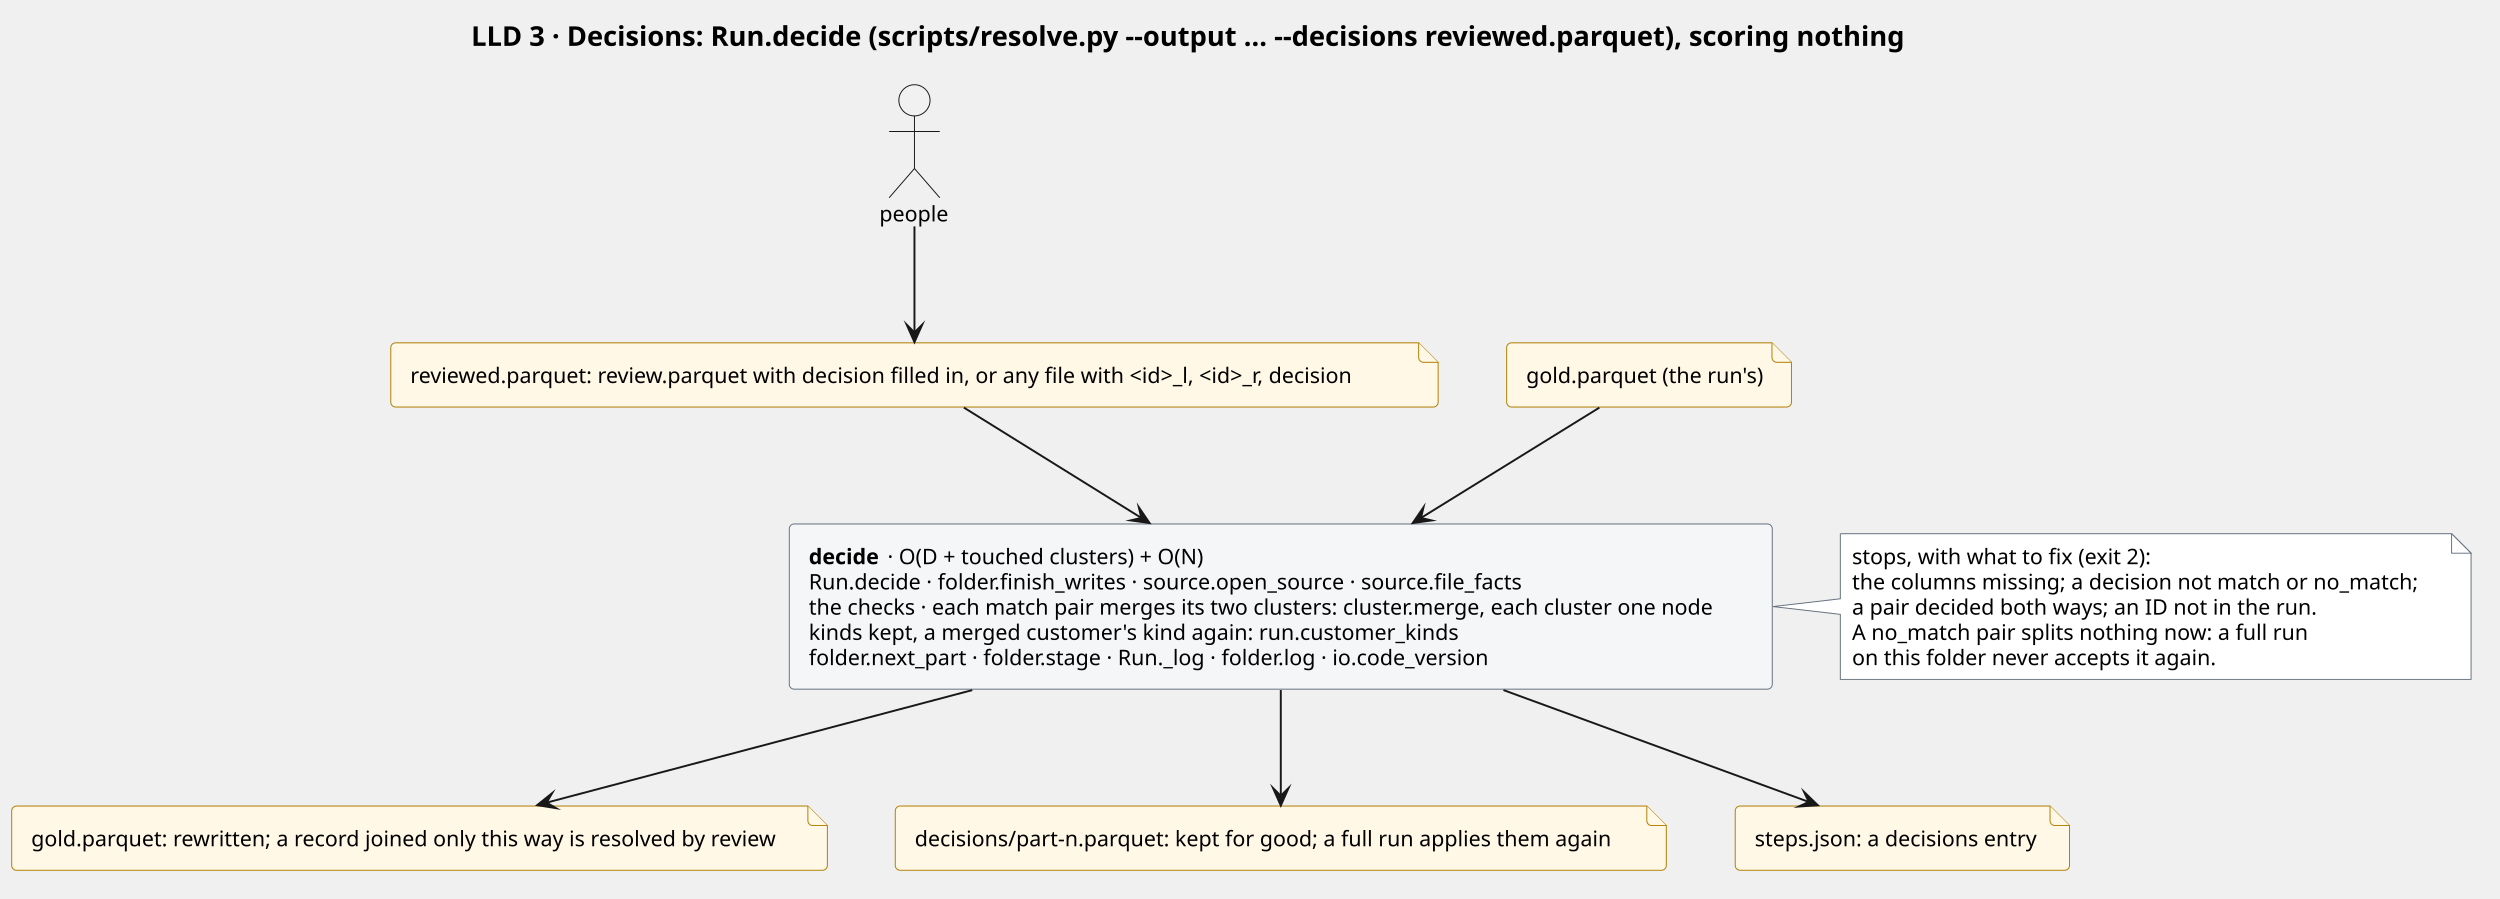
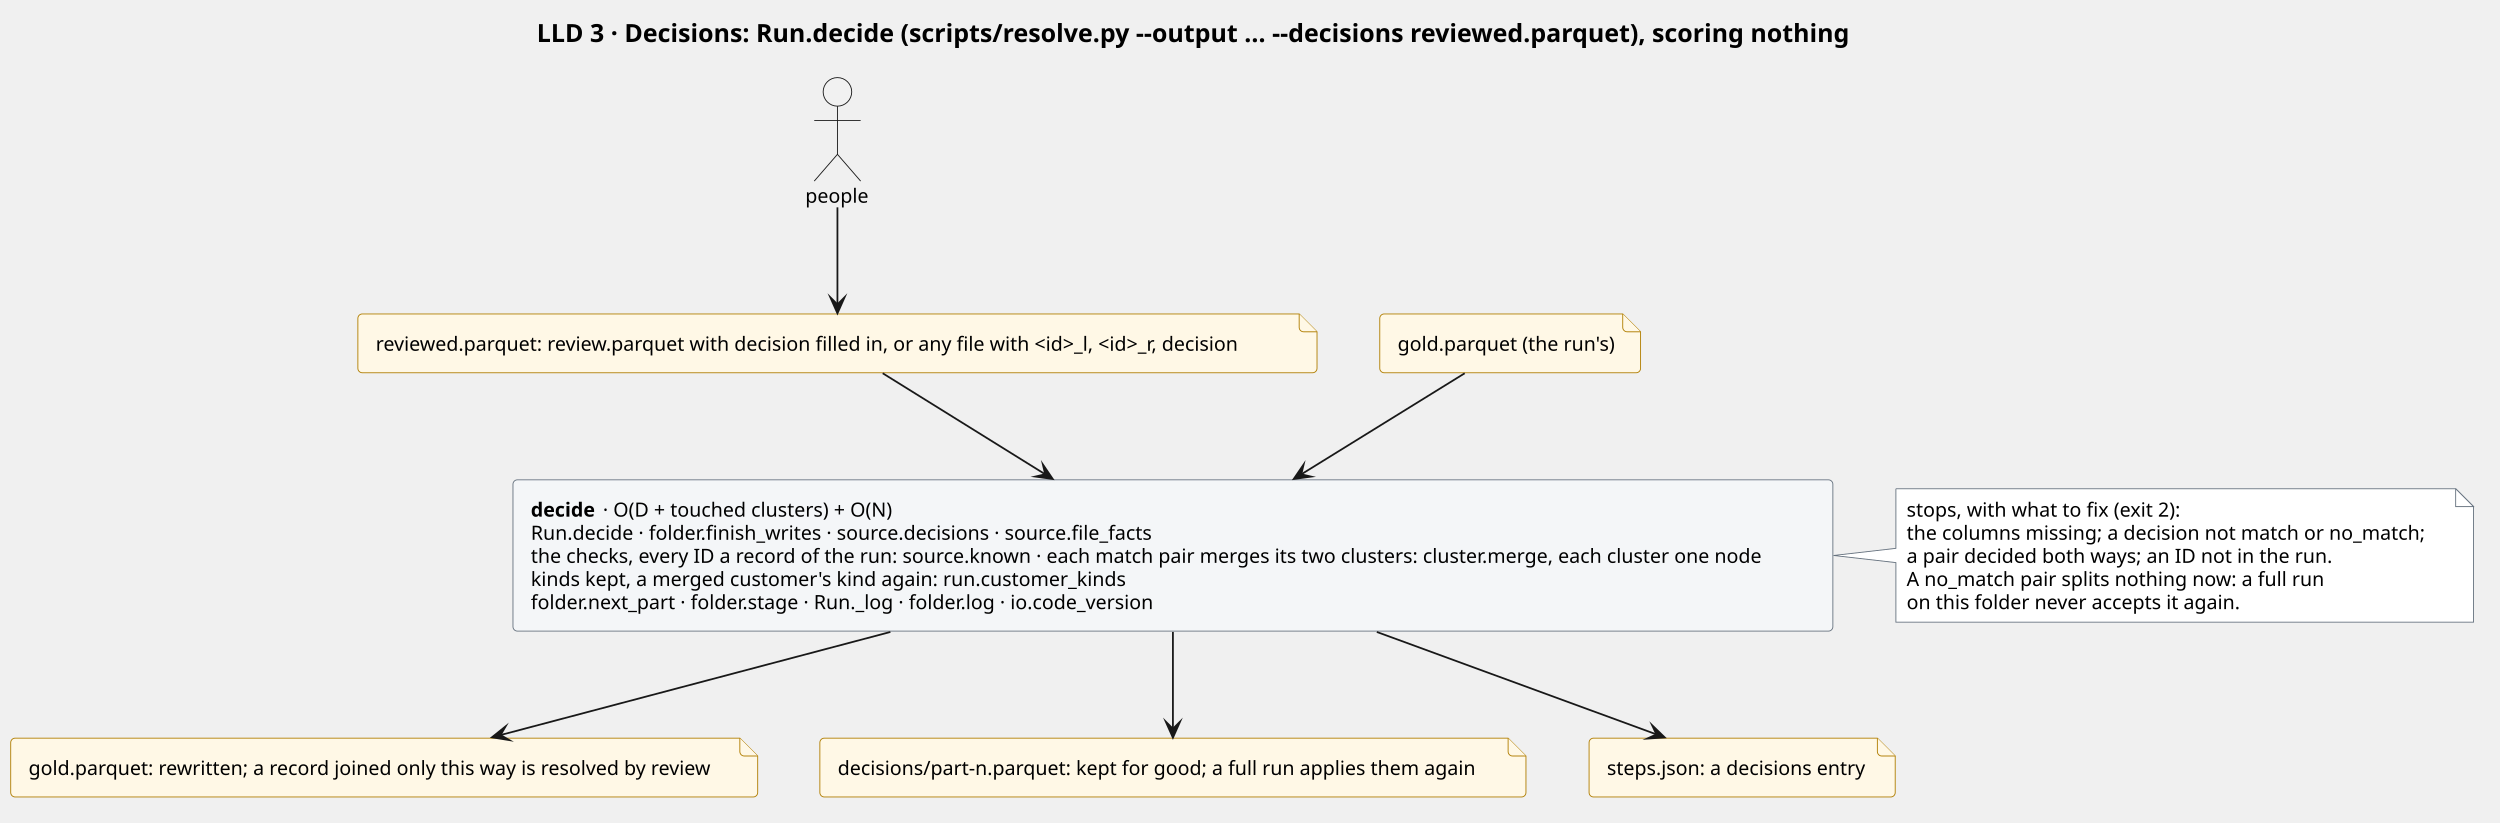
- <svg xmlns="http://www.w3.org/2000/svg" version="1.1" data-diagram-type="DESCRIPTION" style="width:1283px;height:461px;background:#FFFFFF;" width="1283px" height="461px" viewBox="0 0 1283 461" zoomAndPan="magnify" preserveAspectRatio="none" contentStyleType="text/css">
+ <svg xmlns="http://www.w3.org/2000/svg" version="1.1" data-diagram-type="DESCRIPTION" style="width:1401px;height:461px;background:#FFFFFF;" width="1401px" height="461px" viewBox="0 0 1401 461" zoomAndPan="magnify" preserveAspectRatio="none" contentStyleType="text/css">
  <defs />
  <g font-family="sans-serif" lengthAdjust="spacing">
    <g class="title" data-source-line="1">
-       <text x="241.78" y="23.535" fill="#000" font-size="14" textLength="792.593" font-weight="700">LLD 3 · Decisions: Run.decide (scripts/resolve.py --output … --decisions reviewed.parquet), scoring nothing</text>
+       <text x="300.78" y="23.535" fill="#000" font-size="14" textLength="792.593" font-weight="700">LLD 3 · Decisions: Run.decide (scripts/resolve.py --output … --decisions reviewed.parquet), scoring nothing</text>
    </g>
    <g class="entity" data-qualified-name="people" id="ent0001" data-source-line="16">
      <ellipse cx="469.3" cy="51.488" rx="8" ry="8" fill="#F1F1F1" style="stroke:#181818;stroke-width:0.5;" />
      <path d="M469.3,59.488 L469.3,86.488 M456.3,67.488 L482.3,67.488 M469.3,86.488 L456.3,101.488 M469.3,86.488 L482.3,101.488" style="stroke:#181818;stroke-width:0.5;" fill="none" />
      <text x="451.28" y="113.623" fill="#000" font-size="11" textLength="36.04">people</text>
    </g>
    <g class="entity" data-qualified-name="f_decided" id="ent0002" data-source-line="17">
      <path d="M200.55,178.438 L200.55,206.393 A2.5,2.5 0 0 0 203.05,208.893 L735.555,208.893 A2.5,2.5 0 0 0 738.055,206.393 L738.055,185.938 L728.055,175.938 L203.05,175.938 A2.5,2.5 0 0 0 200.55,178.438" style="stroke:#B07D00;stroke-width:0.5;" fill="#FFF8E6" />
      <path d="M728.055,175.938 L728.055,183.438 A2.5,2.5 0 0 0 730.555,185.938 L738.055,185.938" style="stroke:#B07D00;stroke-width:0.5;" fill="#FFF8E6" />
      <text x="210.55" y="196.573" fill="#000" font-size="11" textLength="517.505">reviewed.parquet: review.parquet with decision filled in, or any file with &lt;id&gt;_l, &lt;id&gt;_r, decision</text>
    </g>
    <g class="entity" data-qualified-name="f_gold_in" id="ent0003" data-source-line="18">
      <path d="M773.22,178.438 L773.22,206.393 A2.5,2.5 0 0 0 775.72,208.893 L916.876,208.893 A2.5,2.5 0 0 0 919.376,206.393 L919.376,185.938 L909.376,175.938 L775.72,175.938 A2.5,2.5 0 0 0 773.22,178.438" style="stroke:#B07D00;stroke-width:0.5;" fill="#FFF8E6" />
      <path d="M909.376,175.938 L909.376,183.438 A2.5,2.5 0 0 0 911.876,185.938 L919.376,185.938" style="stroke:#B07D00;stroke-width:0.5;" fill="#FFF8E6" />
      <text x="783.22" y="196.573" fill="#000" font-size="11" textLength="126.156">gold.parquet (the run's)</text>
    </g>
    <g class="entity" data-qualified-name="decide" id="ent0004" data-source-line="20">
-       <rect x="405.07" y="268.898" width="504.462" height="84.775" fill="#F4F6F8" style="stroke:#65717E;stroke-width:0.5;" rx="2.5" ry="2.5" />
-       <text x="415.07" y="289.533" fill="#000" font-size="11" textLength="36.899" font-weight="700">decide</text>
-       <text x="455.45" y="289.533" fill="#000" font-size="11" textLength="174.426">· O(D + touched clusters) + O(N)</text>
-       <text x="415.07" y="302.488" fill="#000" font-size="11" textLength="385.483">Run.decide · folder.finish_writes · source.open_source · source.file_facts</text>
-       <text x="415.07" y="315.443" fill="#000" font-size="11" textLength="484.462">the checks · each match pair merges its two clusters: cluster.merge, each cluster one node</text>
-       <text x="415.07" y="328.398" fill="#000" font-size="11" textLength="347.048">kinds kept, a merged customer's kind again: run.customer_kinds</text>
-       <text x="415.07" y="341.353" fill="#000" font-size="11" textLength="372.754">folder.next_part · folder.stage · Run._log · folder.log · io.code_version</text>
+       <rect x="287.47" y="268.898" width="739.667" height="84.775" fill="#F4F6F8" style="stroke:#65717E;stroke-width:0.5;" rx="2.5" ry="2.5" />
+       <text x="297.47" y="289.533" fill="#000" font-size="11" textLength="36.899" font-weight="700">decide</text>
+       <text x="337.85" y="289.533" fill="#000" font-size="11" textLength="174.426">· O(D + touched clusters) + O(N)</text>
+       <text x="297.47" y="302.488" fill="#000" font-size="11" textLength="367.737">Run.decide · folder.finish_writes · source.decisions · source.file_facts</text>
+       <text x="297.47" y="315.443" fill="#000" font-size="11" textLength="719.667">the checks, every ID a record of the run: source.known · each match pair merges its two clusters: cluster.merge, each cluster one node</text>
+       <text x="297.47" y="328.398" fill="#000" font-size="11" textLength="347.048">kinds kept, a merged customer's kind again: run.customer_kinds</text>
+       <text x="297.47" y="341.353" fill="#000" font-size="11" textLength="372.754">folder.next_part · folder.stage · Run._log · folder.log · io.code_version</text>
    </g>
    <g class="entity" data-qualified-name="GMN5" id="ent0006" data-source-line="23">
-       <path d="M944.46,273.898 L944.46,307.288 L909.86,311.288 L944.46,315.288 L944.46,348.674 A0,0 0 0 0 944.46,348.674 L1268.153,348.674 A0,0 0 0 0 1268.153,348.674 L1268.153,283.898 L1258.153,273.898 L944.46,273.898 A0,0 0 0 0 944.46,273.898" style="stroke:#65717E;stroke-width:0.5;" fill="#FFF" />
-       <path d="M1258.153,273.898 L1258.153,283.898 L1268.153,283.898 L1258.153,273.898" style="stroke:#65717E;stroke-width:0.5;" fill="#FFF" />
-       <text x="950.46" y="289.533" fill="#000" font-size="11" textLength="164.06">stops, with what to fix (exit 2):</text>
-       <text x="950.46" y="302.488" fill="#000" font-size="11" textLength="302.693">the columns missing; a decision not match or no_match;</text>
-       <text x="950.46" y="315.443" fill="#000" font-size="11" textLength="248.123">a pair decided both ways; an ID not in the run.</text>
-       <text x="950.46" y="328.398" fill="#000" font-size="11" textLength="245.115">A no_match pair splits nothing now: a full run</text>
-       <text x="950.46" y="341.353" fill="#000" font-size="11" textLength="194.912">on this folder never accepts it again.</text>
+       <path d="M1062.46,273.898 L1062.46,307.288 L1027.46,311.288 L1062.46,315.288 L1062.46,348.674 A0,0 0 0 0 1062.46,348.674 L1386.153,348.674 A0,0 0 0 0 1386.153,348.674 L1386.153,283.898 L1376.153,273.898 L1062.46,273.898 A0,0 0 0 0 1062.46,273.898" style="stroke:#65717E;stroke-width:0.5;" fill="#FFF" />
+       <path d="M1376.153,273.898 L1376.153,283.898 L1386.153,283.898 L1376.153,273.898" style="stroke:#65717E;stroke-width:0.5;" fill="#FFF" />
+       <text x="1068.46" y="289.533" fill="#000" font-size="11" textLength="164.06">stops, with what to fix (exit 2):</text>
+       <text x="1068.46" y="302.488" fill="#000" font-size="11" textLength="302.693">the columns missing; a decision not match or no_match;</text>
+       <text x="1068.46" y="315.443" fill="#000" font-size="11" textLength="248.123">a pair decided both ways; an ID not in the run.</text>
+       <text x="1068.46" y="328.398" fill="#000" font-size="11" textLength="245.115">A no_match pair splits nothing now: a full run</text>
+       <text x="1068.46" y="341.353" fill="#000" font-size="11" textLength="194.912">on this folder never accepts it again.</text>
    </g>
    <g class="entity" data-qualified-name="f_gold_out" id="ent0008" data-source-line="30">
      <path d="M6,416.168 L6,444.123 A2.5,2.5 0 0 0 8.5,446.623 L422.105,446.623 A2.5,2.5 0 0 0 424.605,444.123 L424.605,423.668 L414.605,413.668 L8.5,413.668 A2.5,2.5 0 0 0 6,416.168" style="stroke:#B07D00;stroke-width:0.5;" fill="#FFF8E6" />
      <path d="M414.605,413.668 L414.605,421.168 A2.5,2.5 0 0 0 417.105,423.668 L424.605,423.668" style="stroke:#B07D00;stroke-width:0.5;" fill="#FFF8E6" />
      <text x="16" y="434.303" fill="#000" font-size="11" textLength="398.605">gold.parquet: rewritten; a record joined only this way is resolved by review</text>
    </g>
    <g class="entity" data-qualified-name="f_kept" id="ent0009" data-source-line="31">
      <path d="M459.45,416.168 L459.45,444.123 A2.5,2.5 0 0 0 461.95,446.623 L852.647,446.623 A2.5,2.5 0 0 0 855.147,444.123 L855.147,423.668 L845.147,413.668 L461.95,413.668 A2.5,2.5 0 0 0 459.45,416.168" style="stroke:#B07D00;stroke-width:0.5;" fill="#FFF8E6" />
      <path d="M845.147,413.668 L845.147,421.168 A2.5,2.5 0 0 0 847.647,423.668 L855.147,423.668" style="stroke:#B07D00;stroke-width:0.5;" fill="#FFF8E6" />
      <text x="469.45" y="434.303" fill="#000" font-size="11" textLength="375.697">decisions/part-n.parquet: kept for good; a full run applies them again</text>
    </g>
    <g class="entity" data-qualified-name="f_steps" id="ent0010" data-source-line="32">
      <path d="M890.52,416.168 L890.52,444.123 A2.5,2.5 0 0 0 893.02,446.623 L1059.576,446.623 A2.5,2.5 0 0 0 1062.076,444.123 L1062.076,423.668 L1052.076,413.668 L893.02,413.668 A2.5,2.5 0 0 0 890.52,416.168" style="stroke:#B07D00;stroke-width:0.5;" fill="#FFF8E6" />
      <path d="M1052.076,413.668 L1052.076,421.168 A2.5,2.5 0 0 0 1054.576,423.668 L1062.076,423.668" style="stroke:#B07D00;stroke-width:0.5;" fill="#FFF8E6" />
      <text x="900.52" y="434.303" fill="#000" font-size="11" textLength="151.556">steps.json: a decisions entry</text>
    </g>
    <g class="link" data-entity-1="ent0001" data-entity-2="ent0002" id="lnk11" data-source-line="34" data-link-type="dependency">
      <path d="M469.3,116.178 C469.3,136.198 469.3,155.168 469.3,170.588" style="stroke:#181818;stroke-width:1;" fill="none" id="people-to-f_decided" />
      <polygon points="469.3,175.588,473.3,166.588,469.3,170.588,465.3,166.588,469.3,175.588" fill="#181818" style="stroke:#181818;stroke-width:1;stroke-linejoin:miter;stroke-miterlimit:10;" />
    </g>
    <g class="link" data-entity-1="ent0002" data-entity-2="ent0004" id="lnk12" data-source-line="35" data-link-type="dependency">
      <path d="M494.66,209.178 C519.01,224.318 552.644,245.228 585.714,265.788" style="stroke:#181818;stroke-width:1;" fill="none" id="f_decided-to-decide" />
      <polygon points="589.96,268.428,584.429,260.279,585.714,265.788,580.205,267.073,589.96,268.428" fill="#181818" style="stroke:#181818;stroke-width:1;stroke-linejoin:miter;stroke-miterlimit:10;" />
    </g>
    <g class="link" data-entity-1="ent0003" data-entity-2="ent0004" id="lnk13" data-source-line="36" data-link-type="dependency">
      <path d="M820.81,209.178 C796.33,224.318 762.503,245.239 729.253,265.799" style="stroke:#181818;stroke-width:1;" fill="none" id="f_gold_in-to-decide" />
      <polygon points="725,268.428,734.758,267.097,729.253,265.799,730.551,260.293,725,268.428" fill="#181818" style="stroke:#181818;stroke-width:1;stroke-linejoin:miter;stroke-miterlimit:10;" />
    </g>
    <g class="link" data-entity-1="ent0004" data-entity-2="ent0008" id="lnk14" data-source-line="37" data-link-type="dependency">
      <path d="M498.98,354.148 C421.57,374.618 337.814,396.76 280.524,411.91" style="stroke:#181818;stroke-width:1;" fill="none" id="decide-to-f_gold_out" />
      <polygon points="275.69,413.188,285.414,414.754,280.524,411.91,283.368,407.02,275.69,413.188" fill="#181818" style="stroke:#181818;stroke-width:1;stroke-linejoin:miter;stroke-miterlimit:10;" />
    </g>
    <g class="link" data-entity-1="ent0004" data-entity-2="ent0009" id="lnk15" data-source-line="38" data-link-type="dependency">
      <path d="M657.3,354.148 C657.3,374.708 657.3,393.258 657.3,408.398" style="stroke:#181818;stroke-width:1;" fill="none" id="decide-to-f_kept" />
      <polygon points="657.3,413.398,661.3,404.398,657.3,408.398,653.3,404.398,657.3,413.398" fill="#181818" style="stroke:#181818;stroke-width:1;stroke-linejoin:miter;stroke-miterlimit:10;" />
    </g>
    <g class="link" data-entity-1="ent0004" data-entity-2="ent0010" id="lnk16" data-source-line="39" data-link-type="dependency">
      <path d="M771.57,354.148 C827.52,374.648 886.885,396.388 928.225,411.538" style="stroke:#181818;stroke-width:1;" fill="none" id="decide-to-f_steps" />
      <polygon points="932.92,413.258,925.846,406.406,928.225,411.538,923.093,413.917,932.92,413.258" fill="#181818" style="stroke:#181818;stroke-width:1;stroke-linejoin:miter;stroke-miterlimit:10;" />
    </g>
  </g>
</svg>
